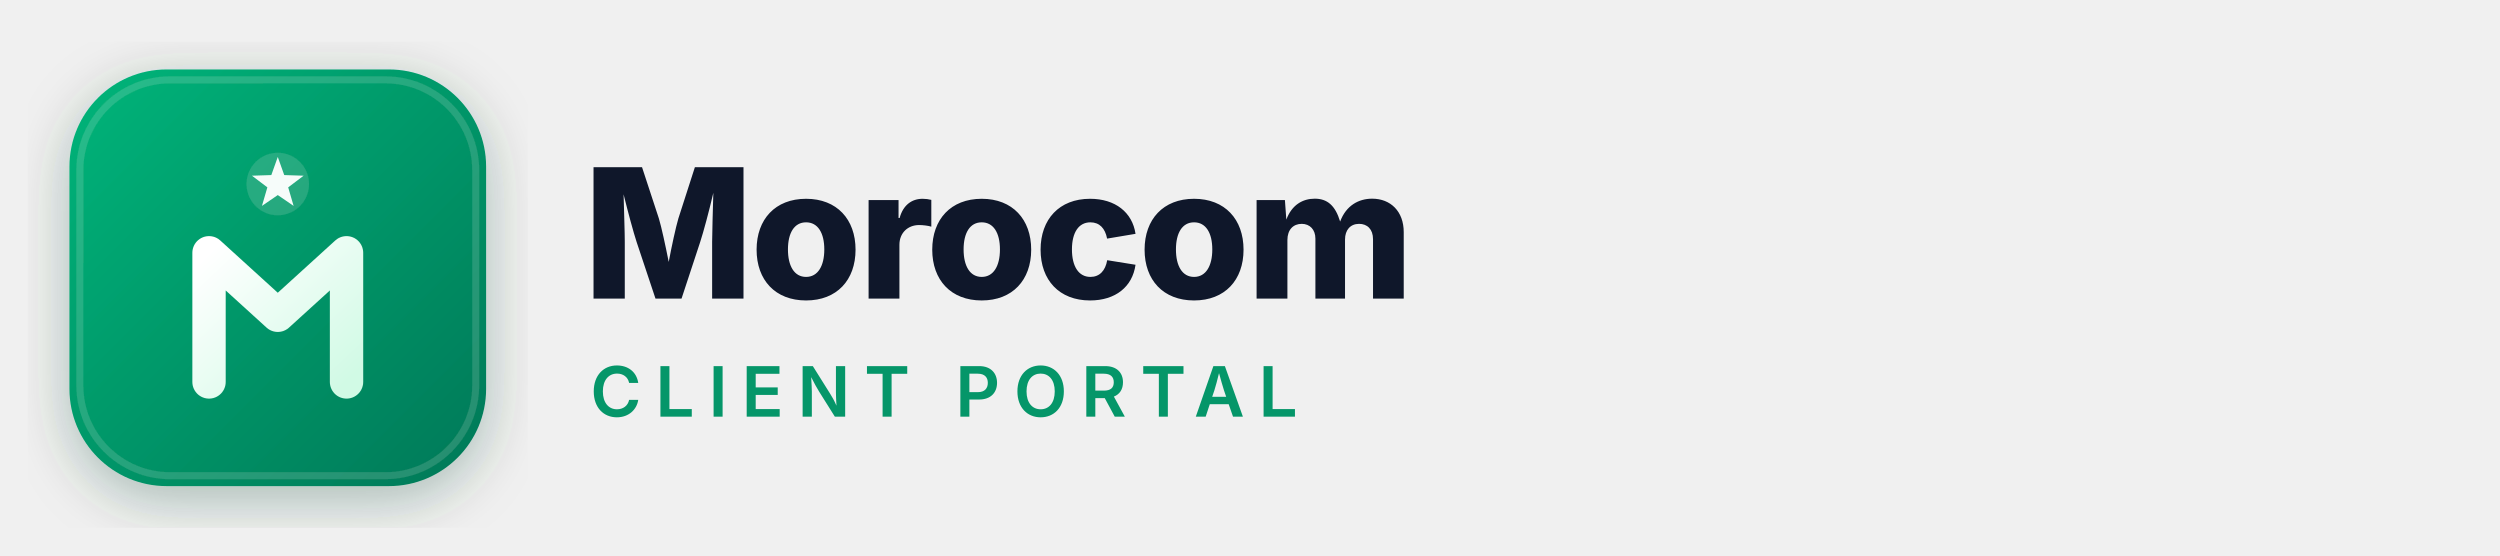
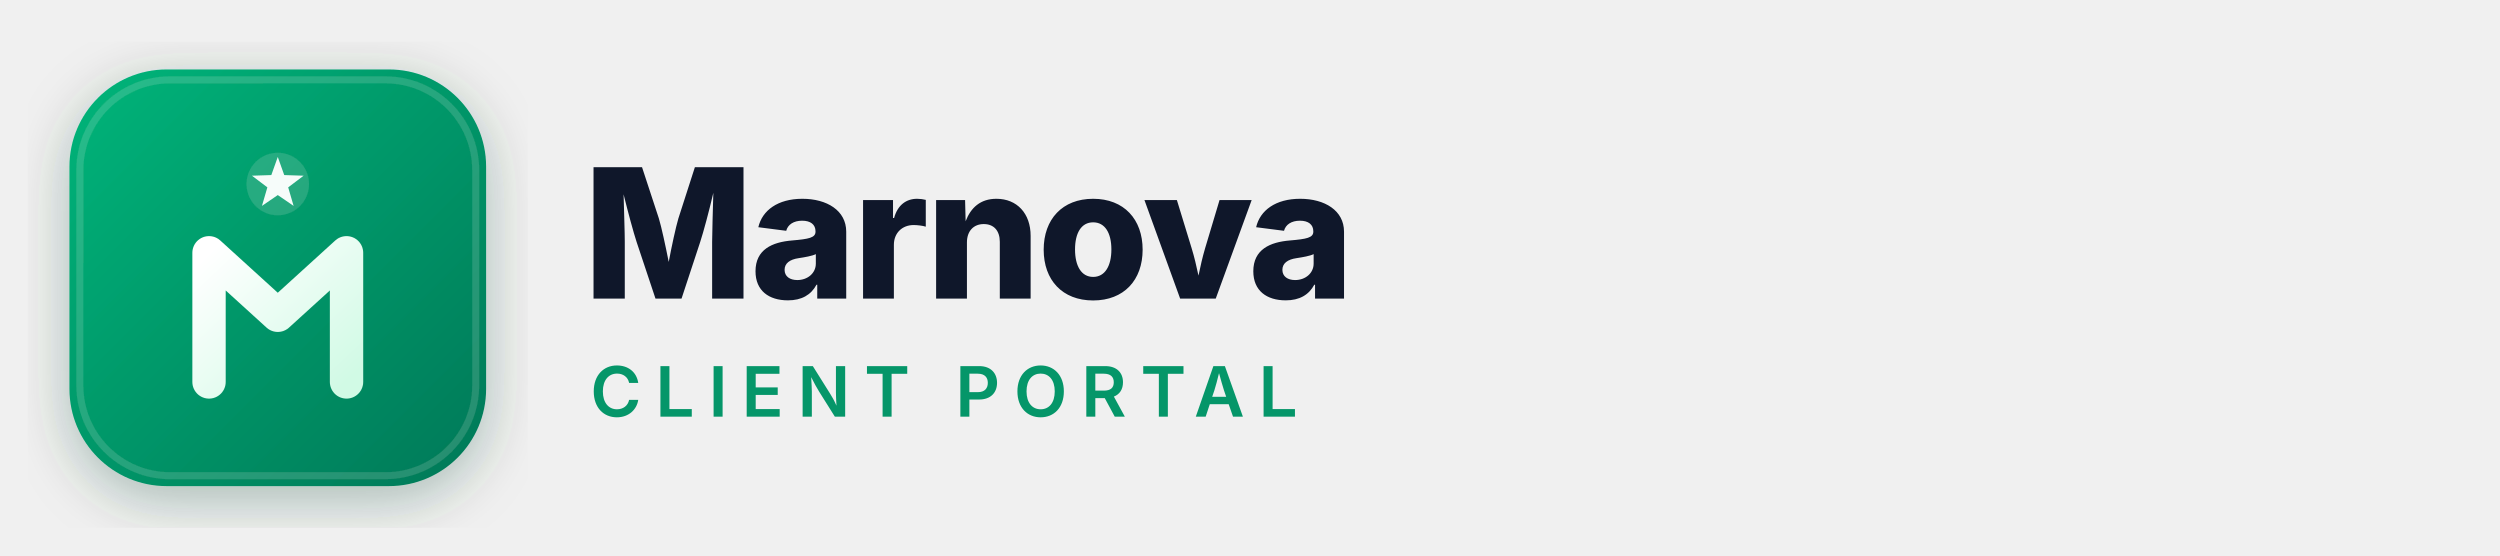
<svg xmlns="http://www.w3.org/2000/svg" viewBox="0 0 360 80">
  <defs>
    <linearGradient id="cltIconGrad" x1="0%" y1="0%" x2="100%" y2="100%">
      <stop offset="0%" style="stop-color:#06b57a;stop-opacity:1" />
      <stop offset="100%" style="stop-color:#047857;stop-opacity:1" />
    </linearGradient>
    <linearGradient id="cltRingGrad" x1="0%" y1="0%" x2="100%" y2="100%">
      <stop offset="0%" style="stop-color:#ffffff;stop-opacity:1" />
      <stop offset="100%" style="stop-color:#d1fae5;stop-opacity:1" />
    </linearGradient>
    <filter id="cltShadow">
      <feDropShadow dx="0" dy="2" stdDeviation="4" flood-color="#023d2e" flood-opacity="0.30" />
    </filter>
  </defs>
  <g transform="translate(10, 10)" filter="url(#cltShadow)">
    <rect x="0" y="0" width="60" height="60" rx="14" ry="14" fill="url(#cltIconGrad)" />
    <rect x="1.5" y="1.5" width="57" height="57" rx="13" ry="13" fill="none" stroke="rgba(255,255,255,0.14)" stroke-width="1" />
    <path d="M 20.1,45 L 20.1,26.4 L 30,35.4 L 39.9,26.4 L 39.9,45" fill="none" stroke="url(#cltRingGrad)" stroke-width="4.8" stroke-linecap="round" stroke-linejoin="round" />
    <circle cx="30" cy="16.5" r="4.5" fill="rgba(255,255,255,0.13)" />
    <polygon points="30,12.6 30.93,15.21 33.72,15.3 31.5,16.98 32.28,19.65 30,18.09 27.72,19.65 28.5,16.98 26.28,15.3 29.07,15.21" fill="#ffffff" opacity="0.96" />
  </g>
-   <text x="84" y="43" font-family="'Plus Jakarta Sans','Inter','Segoe UI',system-ui,sans-serif" font-size="26" font-weight="800" fill="#0f172a" letter-spacing="-0.5">Morocom</text>
+   <text x="84" y="43" font-family="'Plus Jakarta Sans','Inter','Segoe UI',system-ui,sans-serif" font-size="26" font-weight="800" fill="#0f172a" letter-spacing="-0.5">Marnova</text>
  <text x="85" y="60" font-family="'Plus Jakarta Sans','Inter','Segoe UI',system-ui,sans-serif" font-size="10" font-weight="600" fill="#059669" letter-spacing="2">CLIENT PORTAL</text>
</svg>
